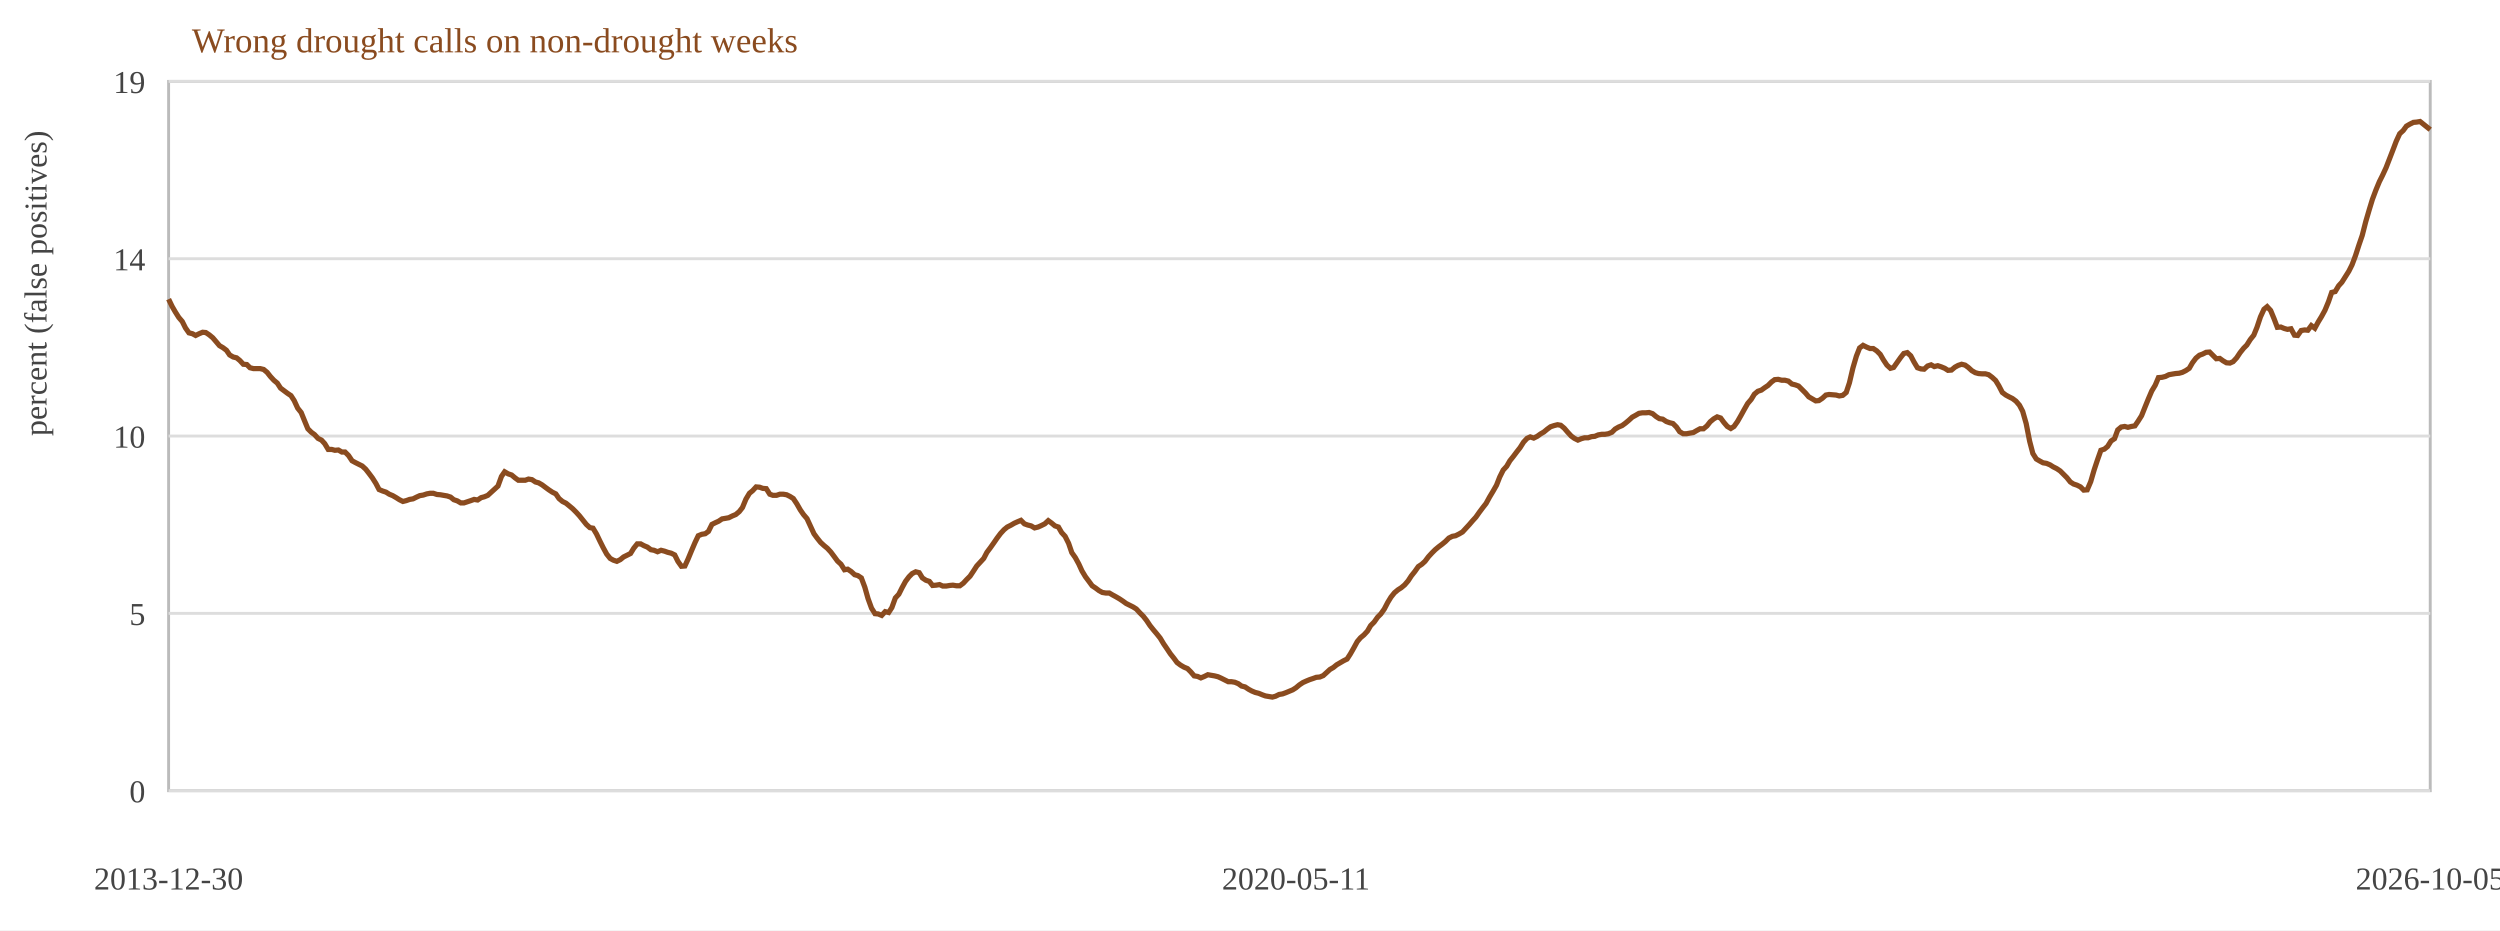
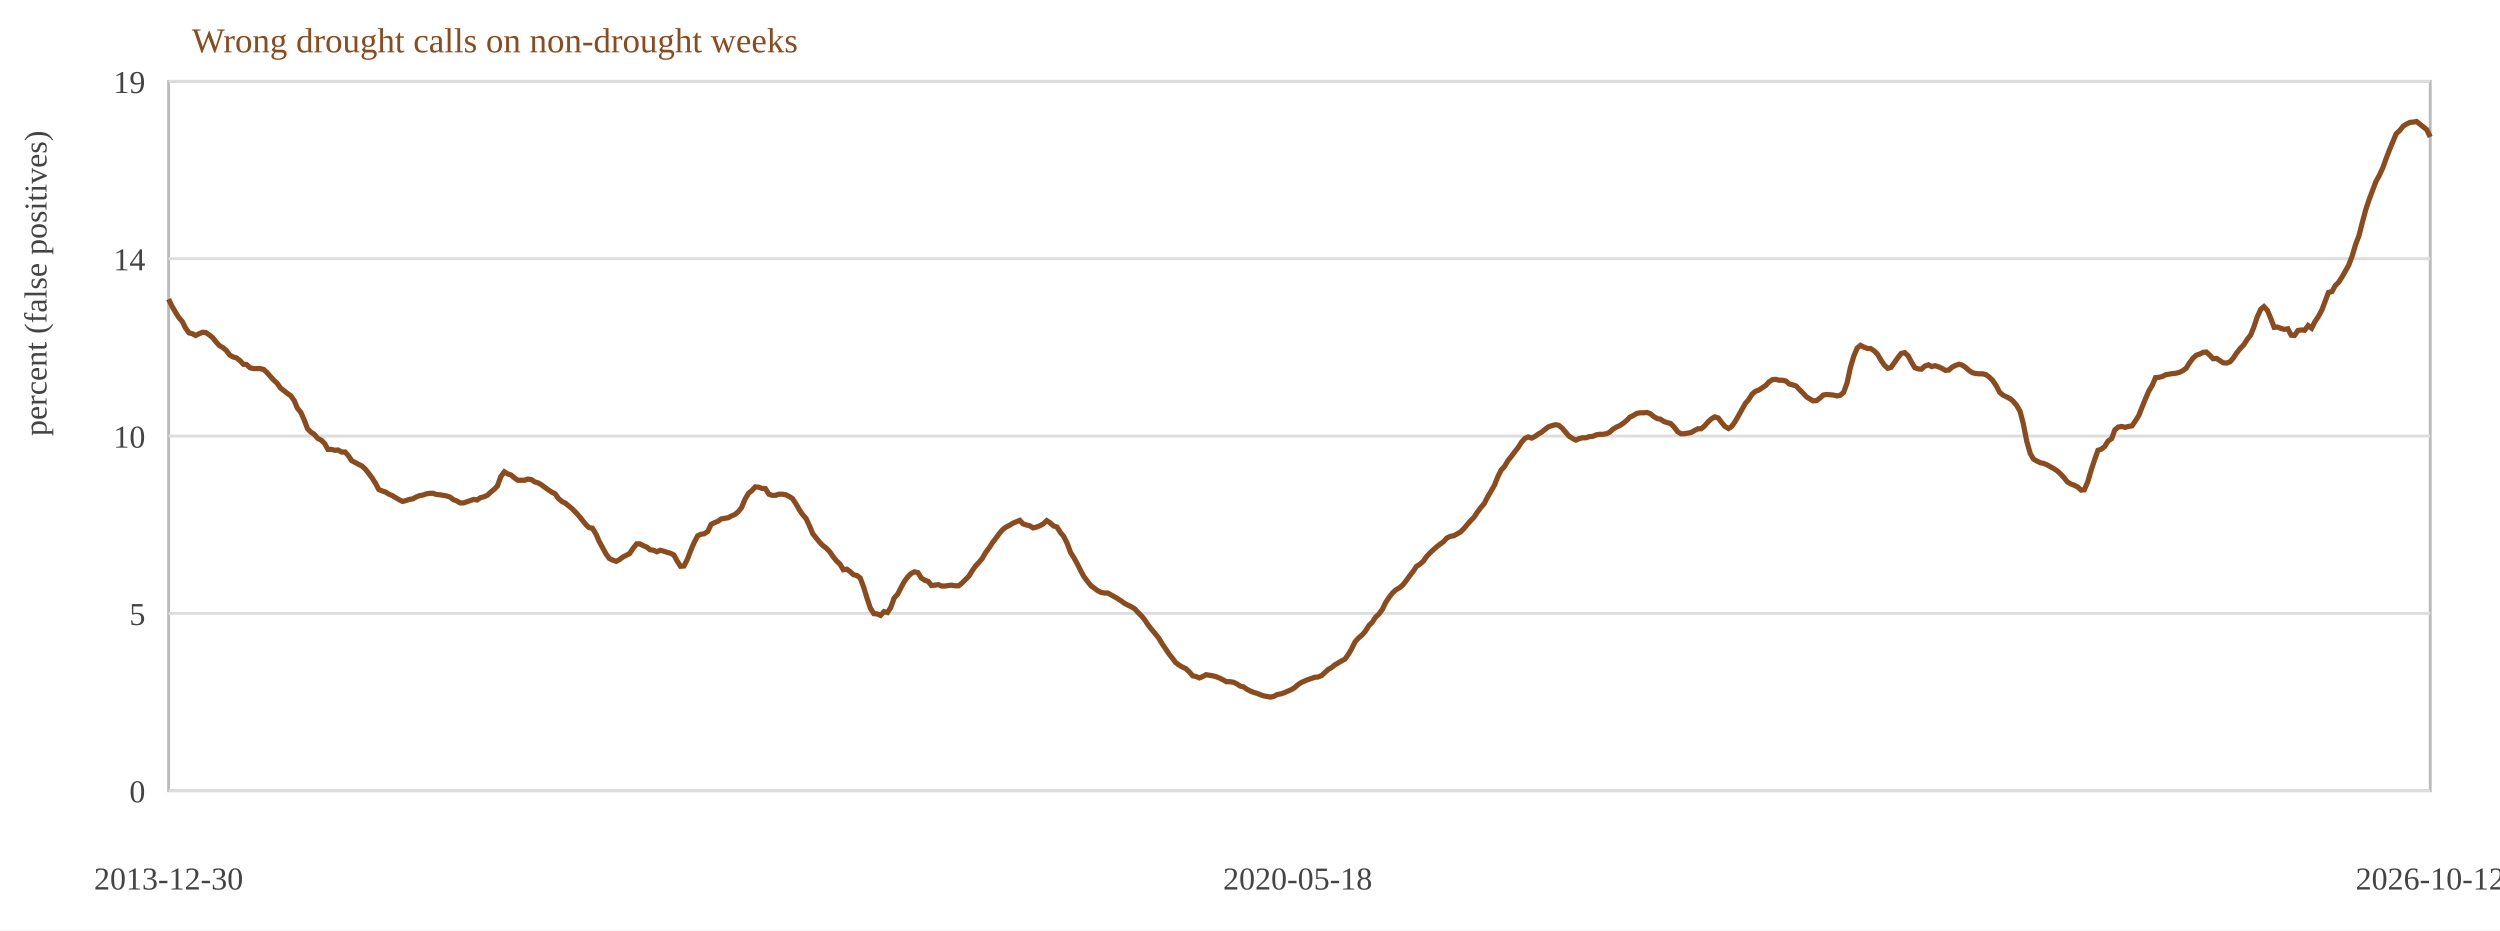
<svg xmlns="http://www.w3.org/2000/svg" width="860" height="320" viewBox="0 0 860 320" role="img">
  <rect width="860" height="320" fill="white" />
  <rect x="58" y="28" width="778" height="244" fill="none" stroke="#bbb" />
  <line x1="58" y1="272.0" x2="836" y2="272.0" stroke="#ddd" />
  <text x="50" y="276.0" text-anchor="end" font-size="11" fill="#444">0</text>
  <line x1="58" y1="211.0" x2="836" y2="211.0" stroke="#ddd" />
  <text x="50" y="215.0" text-anchor="end" font-size="11" fill="#444">5</text>
  <line x1="58" y1="150.0" x2="836" y2="150.0" stroke="#ddd" />
  <text x="50" y="154.0" text-anchor="end" font-size="11" fill="#444">10</text>
  <line x1="58" y1="89.0" x2="836" y2="89.0" stroke="#ddd" />
  <text x="50" y="93.0" text-anchor="end" font-size="11" fill="#444">14</text>
  <line x1="58" y1="28.0" x2="836" y2="28.0" stroke="#ddd" />
  <text x="50" y="32.0" text-anchor="end" font-size="11" fill="#444">19</text>
-   <polyline fill="none" stroke="#8a4b1f" stroke-width="1.8" points="58.0,102.9 59.2,105.4 60.3,107.3 61.5,109.2 62.7,110.6 63.8,112.8 65.0,114.5 66.2,114.8 67.3,115.4 68.5,114.8 69.7,114.3 70.8,114.4 72.0,115.2 73.2,116.2 74.4,117.6 75.5,118.9 76.7,119.6 77.9,120.5 79.0,122.1 80.2,122.8 81.4,123.1 82.5,124.0 83.7,125.3 84.9,125.4 86.0,126.5 87.2,126.8 88.4,126.8 89.5,126.8 90.7,127.1 91.9,128.1 93.0,129.5 94.2,130.8 95.4,131.8 96.5,133.5 97.7,134.4 98.9,135.3 100.1,136.1 101.2,137.8 102.4,140.4 103.6,141.9 104.7,144.6 105.9,147.5 107.1,148.7 108.2,149.5 109.4,150.8 110.6,151.4 111.7,152.6 112.9,154.6 114.1,154.6 115.2,154.9 116.4,154.8 117.6,155.5 118.7,155.5 119.9,156.7 121.1,158.5 122.2,159.1 123.4,159.7 124.6,160.3 125.8,161.4 126.9,162.8 128.1,164.4 129.3,166.3 130.4,168.4 131.6,168.9 132.8,169.3 133.9,170.0 135.1,170.5 136.3,171.2 137.4,171.9 138.6,172.5 139.8,172.2 140.9,171.8 142.1,171.6 143.3,171.0 144.4,170.5 145.6,170.3 146.8,169.9 147.9,169.7 149.1,169.7 150.3,170.1 151.5,170.2 152.6,170.4 153.8,170.6 155.0,171.0 156.1,171.9 157.3,172.3 158.5,173.0 159.6,173.0 160.8,172.6 162.0,172.2 163.1,171.8 164.3,172.0 165.5,171.2 166.6,170.9 167.8,170.4 169.0,169.3 170.1,168.3 171.3,167.2 172.5,163.9 173.6,162.3 174.8,163.0 176.0,163.4 177.2,164.4 178.3,165.2 179.5,165.2 180.7,165.2 181.8,164.8 183.0,165.0 184.2,165.8 185.3,166.1 186.5,166.8 187.7,167.7 188.8,168.5 190.0,169.3 191.2,169.9 192.3,171.5 193.5,172.5 194.7,173.1 195.8,174.0 197.0,175.0 198.2,176.2 199.3,177.4 200.5,178.9 201.7,180.4 202.9,181.5 204.0,181.7 205.2,183.7 206.4,186.2 207.5,188.4 208.7,190.6 209.9,192.1 211.0,192.7 212.2,193.1 213.4,192.5 214.5,191.6 215.7,191.0 216.9,190.4 218.0,188.6 219.2,187.1 220.4,187.1 221.5,187.7 222.7,188.2 223.9,189.1 225.0,189.3 226.2,189.8 227.4,189.3 228.6,189.6 229.7,190.0 230.9,190.3 232.1,190.9 233.2,193.1 234.4,194.8 235.6,194.7 236.7,192.3 237.9,189.4 239.1,186.6 240.2,184.3 241.4,183.8 242.6,183.6 243.7,182.8 244.9,180.4 246.1,179.8 247.2,179.3 248.4,178.5 249.6,178.3 250.7,178.1 251.9,177.5 253.1,177.0 254.3,176.0 255.4,174.6 256.6,171.7 257.8,169.7 258.9,168.8 260.1,167.5 261.3,167.6 262.4,168.0 263.6,168.1 264.8,170.0 265.9,170.4 267.1,170.4 268.3,170.0 269.4,170.0 270.6,170.2 271.8,170.8 272.9,171.5 274.1,173.3 275.3,175.4 276.4,177.0 277.6,178.4 278.8,181.0 280.0,183.6 281.1,185.1 282.3,186.6 283.5,187.7 284.6,188.6 285.8,189.9 287.0,191.5 288.1,193.0 289.3,194.1 290.5,196.0 291.6,195.8 292.8,196.6 294.0,197.7 295.1,198.0 296.3,198.8 297.5,202.0 298.6,205.9 299.8,209.2 301.0,211.1 302.1,211.2 303.3,211.7 304.5,210.4 305.7,210.7 306.8,209.0 308.0,205.7 309.2,204.4 310.3,202.2 311.5,200.0 312.7,198.4 313.8,197.3 315.0,196.7 316.2,197.0 317.3,198.8 318.5,199.6 319.7,200.0 320.8,201.4 322.0,201.3 323.2,201.1 324.3,201.6 325.5,201.6 326.7,201.4 327.8,201.3 329.0,201.5 330.2,201.5 331.4,200.6 332.5,199.4 333.7,198.2 334.9,196.4 336.0,194.7 337.2,193.4 338.4,192.1 339.5,190.0 340.7,188.4 341.9,186.7 343.0,185.1 344.2,183.5 345.4,182.2 346.5,181.3 347.7,180.7 348.9,180.0 350.0,179.5 351.2,179.0 352.4,180.2 353.5,180.6 354.7,180.9 355.9,181.6 357.1,181.3 358.2,180.8 359.4,180.2 360.6,179.1 361.7,179.9 362.9,180.9 364.1,181.3 365.2,183.2 366.4,184.5 367.6,186.9 368.7,190.1 369.9,191.8 371.1,194.0 372.2,196.4 373.4,198.4 374.6,200.0 375.7,201.5 376.9,202.3 378.1,203.2 379.2,203.8 380.4,204.0 381.6,204.0 382.8,204.7 383.9,205.3 385.1,206.0 386.3,206.8 387.4,207.6 388.6,208.2 389.8,208.8 390.9,209.5 392.1,210.8 393.3,212.0 394.4,213.4 395.6,215.2 396.8,216.7 397.9,218.0 399.1,219.5 400.3,221.5 401.4,223.1 402.6,224.9 403.8,226.4 404.9,227.9 406.1,228.8 407.3,229.5 408.5,230.0 409.6,231.1 410.8,232.5 412.0,232.7 413.1,233.2 414.3,232.7 415.5,232.1 416.6,232.3 417.8,232.5 419.0,232.8 420.1,233.3 421.3,233.9 422.5,234.5 423.6,234.5 424.8,234.7 426.0,235.2 427.1,236.0 428.3,236.3 429.5,237.1 430.6,237.7 431.8,238.2 433.0,238.5 434.2,239.0 435.3,239.4 436.5,239.6 437.7,239.8 438.8,239.5 440.0,238.9 441.2,238.7 442.3,238.3 443.5,237.8 444.7,237.3 445.8,236.6 447.0,235.6 448.2,234.8 449.3,234.3 450.5,233.8 451.7,233.4 452.8,233.0 454.0,232.9 455.2,232.4 456.3,231.4 457.5,230.3 458.7,229.6 459.8,228.7 461.0,228.0 462.2,227.3 463.4,226.7 464.5,225.0 465.7,222.9 466.9,220.7 468.0,219.4 469.2,218.4 470.4,217.1 471.5,215.2 472.7,214.0 473.9,212.3 475.0,211.2 476.2,209.5 477.4,207.2 478.5,205.4 479.7,203.9 480.9,202.9 482.0,202.2 483.2,201.2 484.4,199.8 485.5,198.1 486.7,196.6 487.9,194.9 489.1,194.1 490.2,193.1 491.4,191.5 492.6,190.2 493.7,189.1 494.9,188.1 496.1,187.2 497.2,186.3 498.4,185.1 499.6,184.5 500.7,184.3 501.9,183.7 503.1,183.0 504.2,181.8 505.4,180.5 506.6,179.1 507.7,177.9 508.9,176.2 510.1,174.6 511.2,173.2 512.4,171.0 513.6,169.0 514.8,166.9 515.9,164.1 517.1,161.7 518.3,160.4 519.4,158.5 520.6,157.0 521.8,155.4 522.9,154.0 524.1,152.1 525.3,150.8 526.4,150.3 527.6,150.7 528.8,150.1 529.9,149.3 531.1,148.6 532.3,147.6 533.4,146.8 534.6,146.4 535.8,146.1 536.9,146.3 538.1,147.3 539.3,148.7 540.5,150.0 541.6,150.8 542.8,151.4 544.0,150.9 545.1,150.6 546.3,150.6 547.5,150.2 548.6,150.1 549.8,149.6 551.0,149.4 552.1,149.4 553.3,149.2 554.5,148.7 555.6,147.6 556.8,146.9 558.0,146.4 559.1,145.6 560.3,144.6 561.5,143.5 562.6,142.9 563.8,142.2 565.0,142.0 566.2,142.0 567.3,141.9 568.5,142.3 569.7,143.3 570.8,144.0 572.0,144.2 573.2,145.0 574.3,145.4 575.5,145.7 576.7,146.9 577.8,148.5 579.0,149.2 580.2,149.2 581.3,149.0 582.5,148.8 583.7,148.1 584.8,147.5 586.0,147.5 587.2,146.5 588.3,145.1 589.5,144.1 590.7,143.4 591.9,143.8 593.0,145.3 594.2,146.7 595.4,147.4 596.5,146.7 597.7,145.0 598.9,142.9 600.0,140.9 601.2,138.8 602.4,137.4 603.5,135.6 604.7,134.6 605.9,134.2 607.0,133.4 608.2,132.6 609.4,131.4 610.5,130.6 611.7,130.5 612.9,130.8 614.0,130.8 615.2,131.1 616.4,132.1 617.6,132.4 618.7,132.8 619.9,134.0 621.1,135.2 622.2,136.5 623.4,137.2 624.6,137.9 625.7,137.8 626.9,137.0 628.1,135.9 629.2,135.7 630.4,135.8 631.6,135.9 632.7,136.2 633.9,136.0 635.1,135.0 636.2,131.7 637.4,126.6 638.6,122.5 639.7,119.7 640.9,118.8 642.1,119.4 643.3,119.9 644.4,119.9 645.6,120.7 646.8,121.9 647.9,123.8 649.1,125.6 650.3,126.7 651.4,126.4 652.6,124.7 653.8,123.0 654.9,121.6 656.1,121.3 657.3,122.4 658.4,124.5 659.6,126.5 660.8,126.9 661.9,127.0 663.1,125.9 664.3,125.5 665.4,126.1 666.6,125.8 667.8,126.2 669.0,126.7 670.1,127.4 671.3,127.3 672.5,126.3 673.6,125.7 674.8,125.3 676.0,125.6 677.1,126.4 678.3,127.5 679.5,128.2 680.6,128.5 681.8,128.6 683.0,128.6 684.1,128.9 685.3,129.8 686.5,130.9 687.6,132.7 688.8,135.0 690.0,135.9 691.1,136.5 692.3,137.1 693.5,138.0 694.7,139.4 695.8,141.5 697.0,145.7 698.2,151.8 699.3,156.0 700.5,157.9 701.7,158.6 702.8,159.2 704.0,159.4 705.2,159.9 706.3,160.6 707.5,161.2 708.7,162.0 709.8,163.1 711.0,164.3 712.2,165.8 713.3,166.5 714.5,166.9 715.7,167.5 716.8,168.6 718.0,168.5 719.2,165.7 720.4,161.6 721.5,158.3 722.7,154.9 723.9,154.5 725.0,153.6 726.2,151.7 727.4,150.9 728.5,147.9 729.7,146.9 730.9,146.7 732.0,147.0 733.2,146.7 734.4,146.5 735.5,144.9 736.7,143.0 737.9,140.0 739.0,137.3 740.2,134.5 741.4,132.5 742.5,129.9 743.7,129.8 744.9,129.5 746.1,128.9 747.2,128.7 748.4,128.5 749.6,128.4 750.7,128.1 751.9,127.5 753.1,126.7 754.2,124.8 755.4,123.2 756.6,122.2 757.7,121.8 758.9,121.2 760.1,121.1 761.2,122.2 762.4,123.4 763.6,123.3 764.7,124.1 765.9,124.8 767.1,124.9 768.2,124.4 769.4,123.1 770.6,121.3 771.8,119.8 772.9,118.7 774.1,116.8 775.3,115.3 776.4,112.6 777.6,109.0 778.8,106.4 779.9,105.5 781.1,106.8 782.3,109.7 783.4,112.6 784.6,112.5 785.8,113.0 786.9,113.3 788.1,113.1 789.3,115.3 790.4,115.4 791.6,113.7 792.8,113.5 793.9,113.6 795.1,112.0 796.3,112.9 797.5,110.7 798.6,108.9 799.8,106.7 801.0,103.8 802.1,100.6 803.3,100.3 804.5,98.3 805.6,97.1 806.8,95.2 808.0,93.3 809.1,91.1 810.3,87.9 811.5,84.2 812.6,81.0 813.8,76.3 815.0,72.2 816.1,68.6 817.3,65.4 818.5,62.5 819.6,60.3 820.8,57.7 822.0,54.6 823.2,51.5 824.3,48.6 825.5,46.0 826.7,44.9 827.8,43.4 829.0,42.7 830.2,42.1 831.3,42.0 832.5,41.8 836.0,44.6" />
+   <polyline fill="none" stroke="#8a4b1f" stroke-width="1.8" points="58.0,102.9 59.2,105.4 60.3,107.3 61.5,109.2 62.7,110.6 63.8,112.8 65.0,114.5 66.2,114.8 67.3,115.4 68.5,114.8 69.7,114.3 70.8,114.4 72.0,115.2 73.2,116.2 74.3,117.6 75.5,118.9 76.7,119.6 77.8,120.5 79.0,122.1 80.2,122.8 81.3,123.1 82.5,124.0 83.7,125.3 84.8,125.4 86.0,126.5 87.2,126.8 88.3,126.8 89.5,126.8 90.7,127.1 91.8,128.1 93.0,129.5 94.2,130.8 95.3,131.8 96.5,133.5 97.7,134.4 98.8,135.3 100.0,136.1 101.2,137.8 102.3,140.4 103.5,141.9 104.7,144.6 105.8,147.5 107.0,148.7 108.2,149.5 109.3,150.8 110.5,151.4 111.7,152.6 112.8,154.6 114.0,154.6 115.2,154.9 116.3,154.8 117.5,155.5 118.7,155.5 119.8,156.7 121.0,158.5 122.2,159.1 123.3,159.7 124.5,160.3 125.7,161.4 126.8,162.8 128.0,164.4 129.2,166.3 130.3,168.4 131.5,168.9 132.7,169.3 133.8,170.0 135.0,170.5 136.1,171.2 137.3,171.9 138.5,172.5 139.6,172.2 140.8,171.8 142.0,171.6 143.1,171.0 144.3,170.5 145.5,170.3 146.6,169.9 147.8,169.7 149.0,169.7 150.1,170.1 151.3,170.2 152.5,170.4 153.6,170.6 154.8,171.0 156.0,171.9 157.1,172.3 158.3,173.0 159.5,173.0 160.6,172.6 161.8,172.2 163.0,171.8 164.1,172.0 165.3,171.2 166.5,170.9 167.6,170.4 168.8,169.3 170.0,168.3 171.1,167.2 172.3,163.9 173.5,162.3 174.6,163.0 175.8,163.4 177.0,164.4 178.1,165.2 179.3,165.2 180.5,165.2 181.6,164.8 182.8,165.0 184.0,165.8 185.1,166.1 186.3,166.8 187.5,167.7 188.6,168.5 189.8,169.3 191.0,169.9 192.1,171.5 193.3,172.5 194.5,173.1 195.6,174.0 196.8,175.0 198.0,176.2 199.1,177.4 200.3,178.9 201.5,180.4 202.6,181.5 203.8,181.7 205.0,183.7 206.1,186.2 207.3,188.4 208.5,190.6 209.6,192.1 210.8,192.7 212.0,193.1 213.1,192.5 214.3,191.6 215.5,191.0 216.6,190.4 217.8,188.6 219.0,187.1 220.1,187.1 221.3,187.7 222.5,188.2 223.6,189.1 224.8,189.3 226.0,189.8 227.1,189.3 228.3,189.6 229.5,190.0 230.6,190.3 231.8,190.9 233.0,193.1 234.1,194.8 235.3,194.7 236.5,192.3 237.6,189.4 238.8,186.6 240.0,184.3 241.1,183.8 242.3,183.6 243.5,182.8 244.6,180.4 245.8,179.8 247.0,179.3 248.1,178.5 249.3,178.3 250.5,178.1 251.6,177.5 252.8,177.0 254.0,176.0 255.1,174.6 256.3,171.7 257.5,169.7 258.6,168.8 259.8,167.5 261.0,167.6 262.1,168.0 263.3,168.1 264.5,170.0 265.6,170.4 266.8,170.4 268.0,170.0 269.1,170.0 270.3,170.2 271.5,170.8 272.6,171.5 273.8,173.3 275.0,175.4 276.1,177.0 277.3,178.4 278.5,181.0 279.6,183.6 280.8,185.1 282.0,186.6 283.1,187.7 284.3,188.6 285.5,189.9 286.6,191.5 287.8,193.0 289.0,194.1 290.1,196.0 291.3,195.8 292.4,196.6 293.6,197.7 294.8,198.0 295.9,198.8 297.1,202.0 298.3,205.9 299.4,209.2 300.6,211.1 301.8,211.2 302.9,211.7 304.1,210.4 305.3,210.7 306.4,209.0 307.6,205.7 308.8,204.4 309.9,202.2 311.1,200.0 312.3,198.4 313.4,197.3 314.6,196.7 315.8,197.0 316.9,198.8 318.1,199.6 319.3,200.0 320.4,201.4 321.6,201.3 322.8,201.1 323.9,201.6 325.1,201.6 326.3,201.4 327.4,201.3 328.6,201.5 329.8,201.5 330.9,200.6 332.1,199.4 333.3,198.2 334.4,196.4 335.6,194.7 336.8,193.4 337.9,192.1 339.1,190.0 340.3,188.4 341.4,186.7 342.6,185.1 343.8,183.5 344.9,182.2 346.1,181.3 347.3,180.7 348.4,180.0 349.6,179.5 350.8,179.0 351.9,180.2 353.1,180.6 354.3,180.9 355.4,181.6 356.6,181.3 357.8,180.8 358.9,180.2 360.1,179.1 361.3,179.9 362.4,180.9 363.6,181.3 364.8,183.2 365.9,184.5 367.1,186.9 368.3,190.1 369.4,191.8 370.6,194.0 371.8,196.4 372.9,198.4 374.1,200.0 375.3,201.5 376.4,202.3 377.6,203.2 378.8,203.8 379.9,204.0 381.1,204.0 382.3,204.7 383.4,205.3 384.6,206.0 385.8,206.8 386.9,207.6 388.1,208.2 389.3,208.8 390.4,209.5 391.6,210.8 392.8,212.0 393.9,213.4 395.1,215.2 396.3,216.7 397.4,218.0 398.6,219.5 399.8,221.5 400.9,223.1 402.1,224.9 403.3,226.4 404.4,227.9 405.6,228.8 406.8,229.5 407.9,230.0 409.1,231.1 410.3,232.5 411.4,232.7 412.6,233.2 413.8,232.7 414.9,232.1 416.1,232.3 417.3,232.5 418.4,232.8 419.6,233.3 420.8,233.9 421.9,234.5 423.1,234.5 424.3,234.7 425.4,235.2 426.6,236.0 427.8,236.3 428.9,237.1 430.1,237.7 431.3,238.2 432.4,238.5 433.6,239.0 434.8,239.4 435.9,239.6 437.1,239.8 438.3,239.5 439.4,238.9 440.6,238.7 441.8,238.3 442.9,237.8 444.1,237.3 445.3,236.6 446.4,235.6 447.6,234.8 448.7,234.3 449.9,233.8 451.1,233.4 452.2,233.0 453.4,232.9 454.6,232.4 455.7,231.4 456.9,230.3 458.1,229.6 459.2,228.7 460.4,228.0 461.6,227.3 462.7,226.7 463.9,225.0 465.1,222.9 466.2,220.7 467.4,219.4 468.6,218.4 469.7,217.1 470.9,215.2 472.1,214.0 473.2,212.3 474.4,211.2 475.6,209.5 476.7,207.2 477.9,205.4 479.1,203.9 480.2,202.9 481.4,202.2 482.6,201.2 483.7,199.8 484.9,198.1 486.1,196.6 487.2,194.9 488.4,194.1 489.6,193.1 490.7,191.5 491.9,190.2 493.1,189.1 494.2,188.1 495.4,187.2 496.6,186.3 497.7,185.1 498.9,184.5 500.1,184.3 501.2,183.7 502.4,183.0 503.6,181.8 504.7,180.5 505.9,179.1 507.1,177.9 508.2,176.2 509.4,174.6 510.6,173.2 511.7,171.0 512.9,169.0 514.1,166.9 515.2,164.1 516.4,161.7 517.6,160.4 518.7,158.5 519.9,157.0 521.1,155.4 522.2,154.0 523.4,152.1 524.6,150.8 525.7,150.3 526.9,150.7 528.1,150.1 529.2,149.3 530.4,148.6 531.6,147.6 532.7,146.8 533.9,146.4 535.1,146.1 536.2,146.3 537.4,147.3 538.6,148.7 539.7,150.0 540.9,150.8 542.1,151.4 543.2,150.9 544.4,150.6 545.6,150.6 546.7,150.2 547.9,150.1 549.1,149.6 550.2,149.4 551.4,149.4 552.6,149.2 553.7,148.7 554.9,147.6 556.1,146.9 557.2,146.4 558.4,145.6 559.6,144.6 560.7,143.5 561.9,142.9 563.1,142.2 564.2,142.0 565.4,142.0 566.6,141.9 567.7,142.3 568.9,143.3 570.1,144.0 571.2,144.2 572.4,145.0 573.6,145.4 574.7,145.7 575.9,146.9 577.1,148.5 578.2,149.2 579.4,149.2 580.6,149.0 581.7,148.8 582.9,148.1 584.1,147.5 585.2,147.5 586.4,146.5 587.6,145.1 588.7,144.1 589.9,143.4 591.1,143.8 592.2,145.3 593.4,146.7 594.6,147.4 595.7,146.7 596.9,145.0 598.1,142.9 599.2,140.9 600.4,138.8 601.6,137.4 602.7,135.6 603.9,134.6 605.0,134.2 606.2,133.4 607.4,132.6 608.5,131.4 609.7,130.6 610.9,130.5 612.0,130.8 613.2,130.8 614.4,131.1 615.5,132.1 616.7,132.4 617.9,132.8 619.0,134.0 620.2,135.2 621.4,136.5 622.5,137.2 623.7,137.9 624.9,137.8 626.0,137.0 627.2,135.9 628.4,135.7 629.5,135.8 630.7,135.9 631.9,136.2 633.0,136.0 634.2,135.0 635.4,131.7 636.5,126.6 637.7,122.5 638.9,119.7 640.0,118.8 641.2,119.4 642.4,119.9 643.5,119.9 644.7,120.7 645.9,121.9 647.0,123.8 648.2,125.6 649.4,126.7 650.5,126.4 651.7,124.7 652.9,123.0 654.0,121.6 655.2,121.3 656.4,122.4 657.5,124.5 658.7,126.5 659.9,126.9 661.0,127.0 662.2,125.9 663.4,125.5 664.5,126.1 665.7,125.8 666.9,126.2 668.0,126.7 669.2,127.4 670.4,127.3 671.5,126.3 672.7,125.7 673.9,125.3 675.0,125.6 676.2,126.4 677.4,127.5 678.5,128.2 679.7,128.5 680.9,128.6 682.0,128.6 683.2,128.9 684.4,129.8 685.5,130.9 686.7,132.7 687.9,135.0 689.0,135.9 690.2,136.5 691.4,137.1 692.5,138.0 693.7,139.4 694.9,141.5 696.0,145.7 697.2,151.8 698.4,156.0 699.5,157.9 700.7,158.6 701.9,159.2 703.0,159.4 704.2,159.9 705.4,160.6 706.5,161.2 707.7,162.0 708.9,163.1 710.0,164.3 711.2,165.8 712.4,166.5 713.5,166.9 714.7,167.5 715.9,168.6 717.0,168.5 718.2,165.7 719.4,161.6 720.5,158.3 721.7,154.9 722.9,154.5 724.0,153.6 725.2,151.7 726.4,150.9 727.5,147.9 728.7,146.9 729.9,146.7 731.0,147.0 732.2,146.7 733.4,146.5 734.5,144.9 735.7,143.0 736.9,140.0 738.0,137.3 739.2,134.5 740.4,132.5 741.5,129.9 742.7,129.8 743.9,129.5 745.0,128.9 746.2,128.7 747.4,128.5 748.5,128.4 749.7,128.1 750.9,127.5 752.0,126.7 753.2,124.8 754.4,123.2 755.5,122.2 756.7,121.8 757.9,121.2 759.0,121.1 760.2,122.2 761.3,123.4 762.5,123.3 763.7,124.1 764.8,124.8 766.0,124.9 767.2,124.4 768.3,123.1 769.5,121.3 770.7,119.8 771.8,118.7 773.0,116.8 774.2,115.3 775.3,112.6 776.5,109.0 777.7,106.4 778.8,105.5 780.0,106.8 781.2,109.7 782.3,112.6 783.5,112.5 784.7,113.0 785.8,113.3 787.0,113.1 788.2,115.3 789.3,115.4 790.5,113.7 791.7,113.5 792.8,113.6 794.0,112.0 795.2,112.9 796.3,110.7 797.5,108.9 798.7,106.7 799.8,103.8 801.0,100.6 802.2,100.3 803.3,98.3 804.5,97.1 805.7,95.2 806.8,93.3 808.0,91.1 809.2,87.9 810.3,84.2 811.5,81.0 812.7,76.3 813.8,72.2 815.0,68.6 816.2,65.4 817.3,62.5 818.5,60.3 819.7,57.7 820.8,54.6 822.0,51.5 823.2,48.6 824.3,46.0 825.5,44.9 826.7,43.4 827.8,42.7 829.0,42.1 830.2,42.0 831.3,41.8 834.8,44.6 836.0,47.1" />
  <text x="66" y="18" font-size="12" fill="#8a4b1f">Wrong drought calls on non-drought weeks</text>
  <text x="58.0" y="306" text-anchor="middle" font-size="11" fill="#444">2013-12-30</text>
-   <text x="445.8" y="306" text-anchor="middle" font-size="11" fill="#444">2020-05-11</text>
-   <text x="836.0" y="306" text-anchor="middle" font-size="11" fill="#444">2026-10-05</text>
+   <text x="446.4" y="306" text-anchor="middle" font-size="11" fill="#444">2020-05-18</text>
+   <text x="836.0" y="306" text-anchor="middle" font-size="11" fill="#444">2026-10-12</text>
  <text x="16" y="150" transform="rotate(-90 16,150)" font-size="11" fill="#444">percent (false positives)</text>
</svg>
